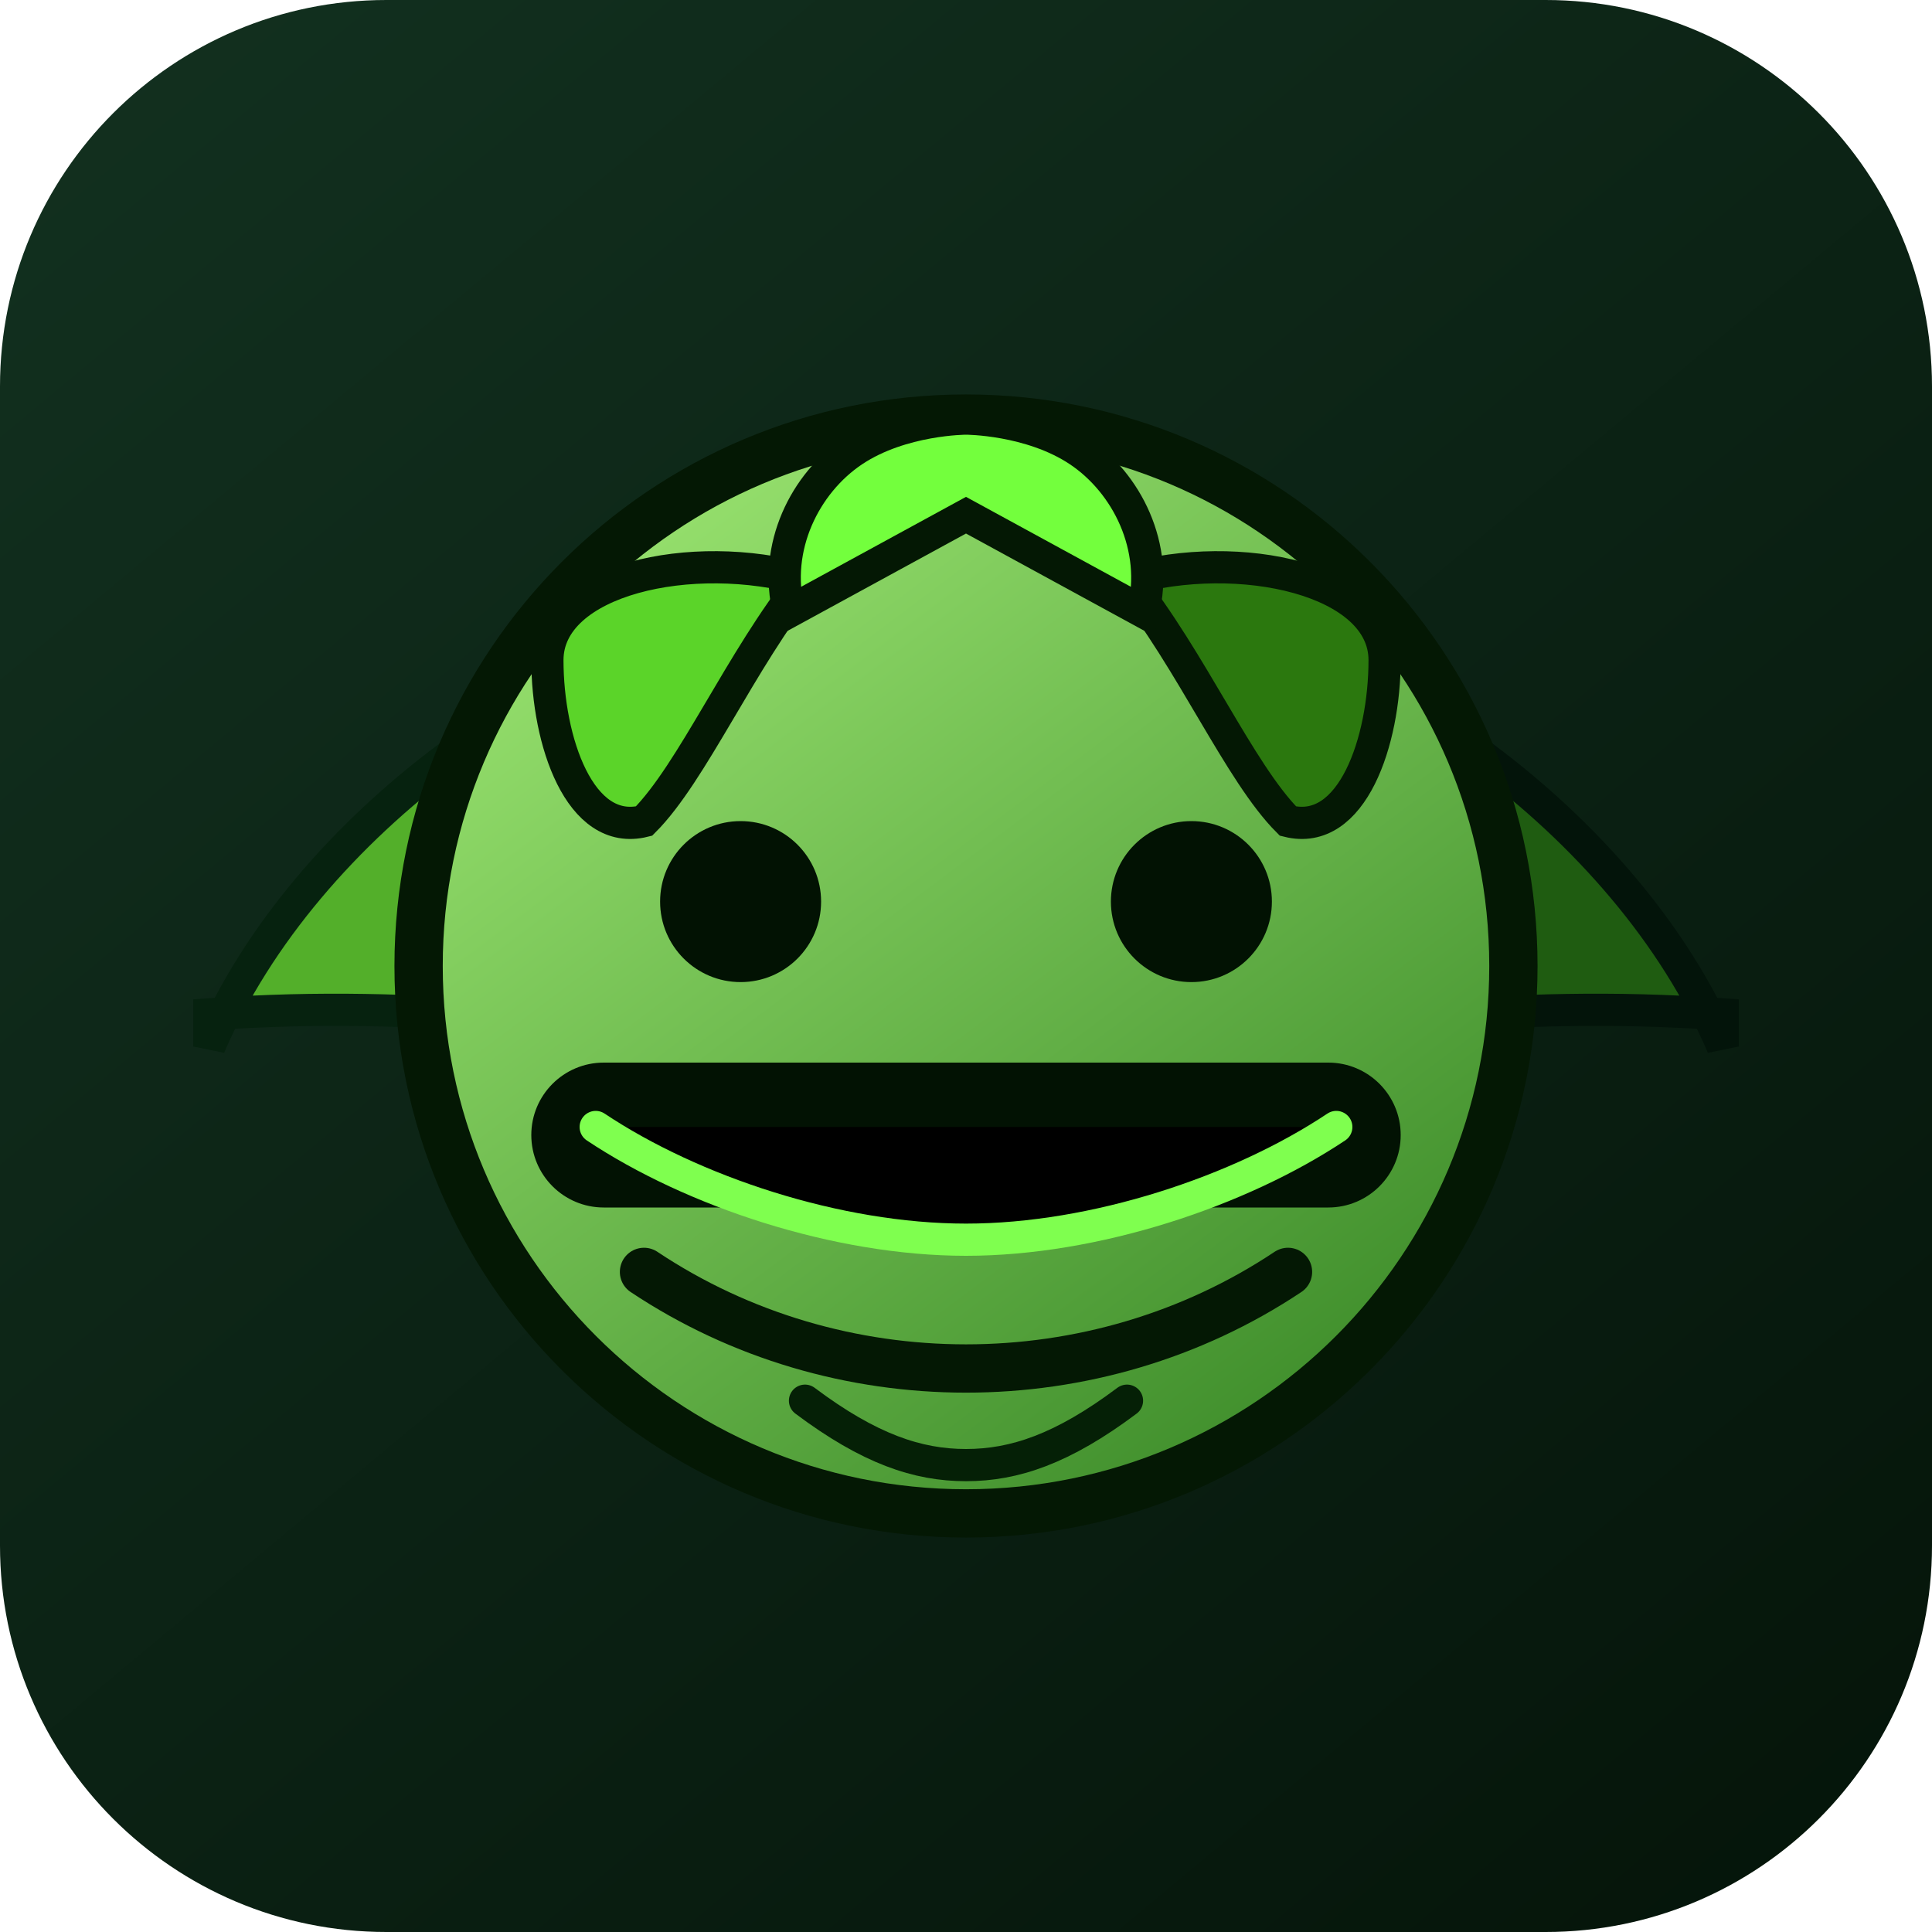
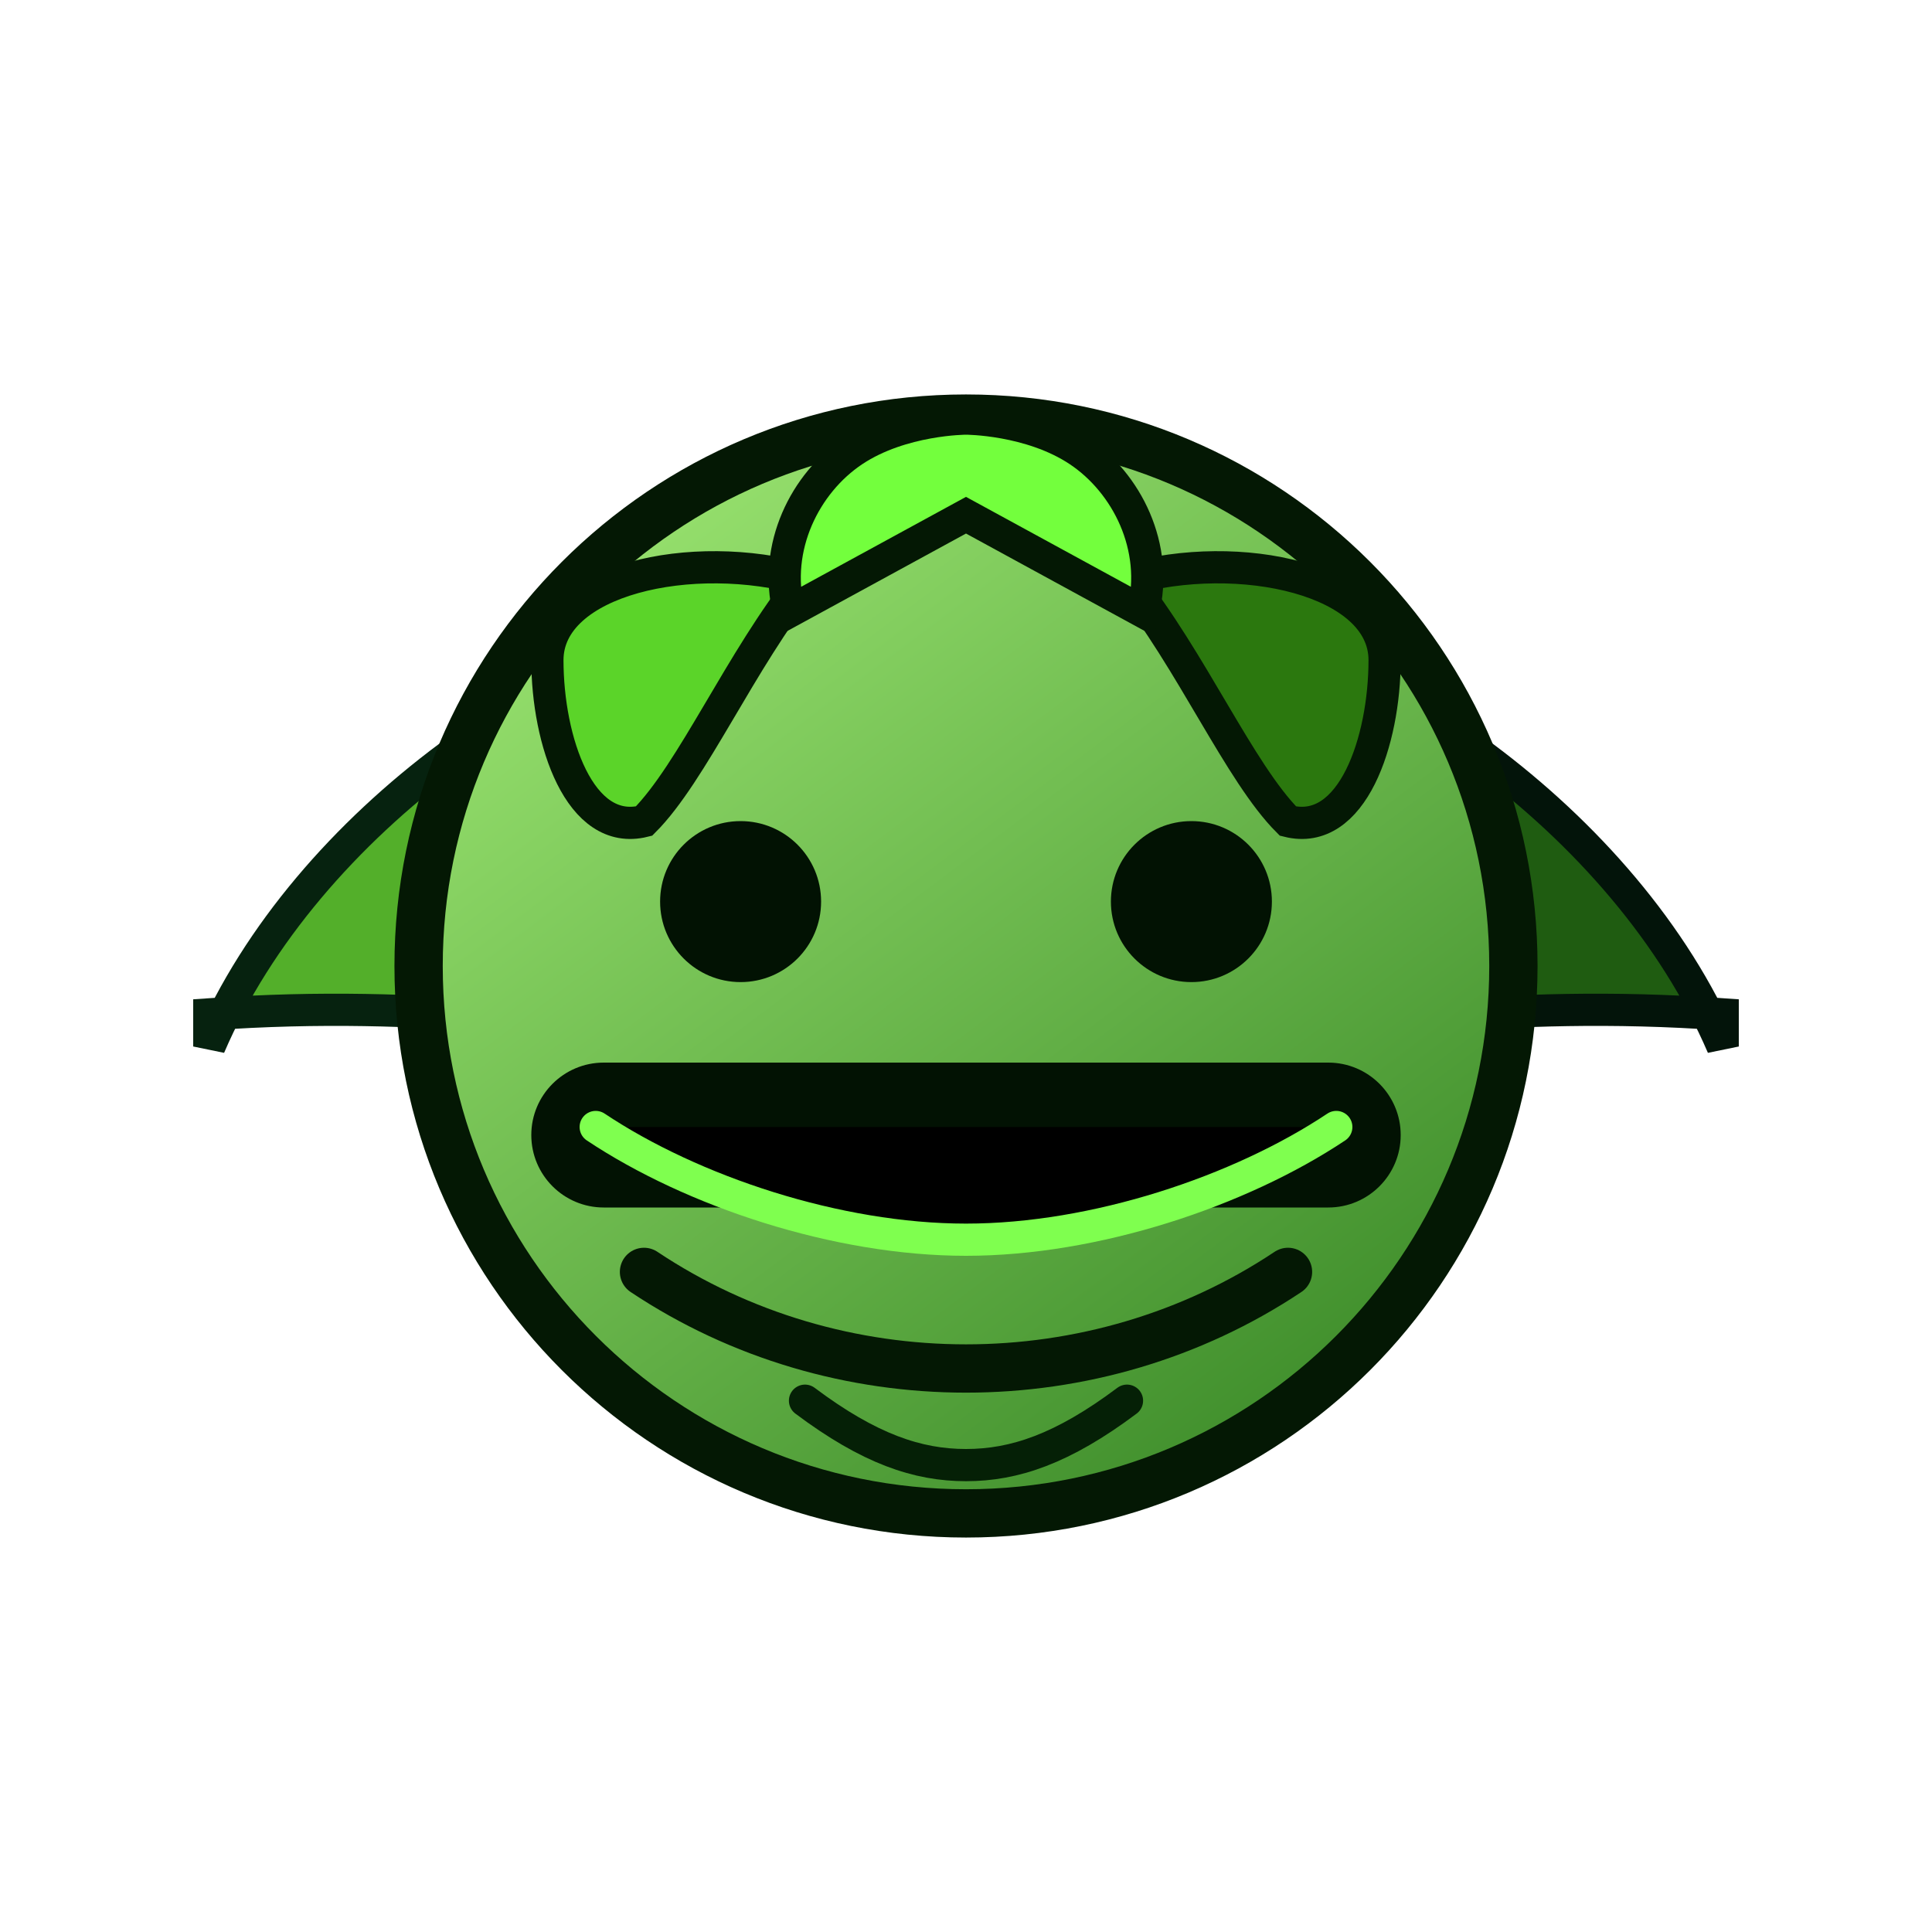
<svg xmlns="http://www.w3.org/2000/svg" viewBox="0 0 120 120" role="img" aria-labelledby="title">
  <defs>
    <linearGradient id="gg-bg" x1="10" y1="0" x2="110" y2="120" gradientUnits="userSpaceOnUse">
      <stop offset="0" stop-color="#12301f" />
      <stop offset="1" stop-color="#05150a" />
    </linearGradient>
    <linearGradient id="gg-skin" x1="32" y1="20" x2="92" y2="100" gradientUnits="userSpaceOnUse">
      <stop offset="0" stop-color="#a7f07a" />
      <stop offset="1" stop-color="#2c7c1d" />
    </linearGradient>
  </defs>
-   <rect width="120" height="120" rx="24" fill="url(#gg-bg)" />
  <path d="M13 65c6-14 22-25 35-27-4 9-5 20-3 26-9 0-18-2-32-1z" fill="#53af2a" stroke="#06220f" stroke-width="2" />
  <path d="M107 65c-6-14-22-25-35-27 4 9 5 20 3 26 9 0 18-2 32-1z" fill="#1f5c11" stroke="#03140a" stroke-width="2" />
  <circle cx="60" cy="60" r="34" fill="url(#gg-skin)" stroke="#041804" stroke-width="3" />
  <path d="M40 79c6 4 13 6 20 6s14-2 20-6" fill="none" stroke="#041804" stroke-width="3" stroke-linecap="round" />
  <path d="M40 51c-4 1-6-5-6-10s9-7 16-5c-4 5-7 12-10 15z" fill="#5bd429" stroke="#041804" stroke-width="2" />
  <path d="M80 51c4 1 6-5 6-10s-9-7-16-5c4 5 7 12 10 15z" fill="#2b780e" stroke="#041804" stroke-width="2" />
  <rect x="33" y="66" width="54" height="9" rx="4.5" fill="#021203" />
  <path d="M37 70c6 4 15 7 23 7s17-3 23-7" stroke="#7fff4f" stroke-width="2" stroke-linecap="round" />
  <circle cx="46" cy="56" r="5" fill="#021203" />
  <circle cx="74" cy="56" r="5" fill="#021203" />
  <path d="M50 87c4 3 7 4 10 4s6-1 10-4" fill="none" stroke="#052006" stroke-width="2" stroke-linecap="round" />
  <path d="M60 32l-11 6c-1-4 1-8 4-10s7-2 7-2 4 0 7 2 5 6 4 10l-11-6z" fill="#73ff3d" stroke="#041804" stroke-width="2" />
</svg>
